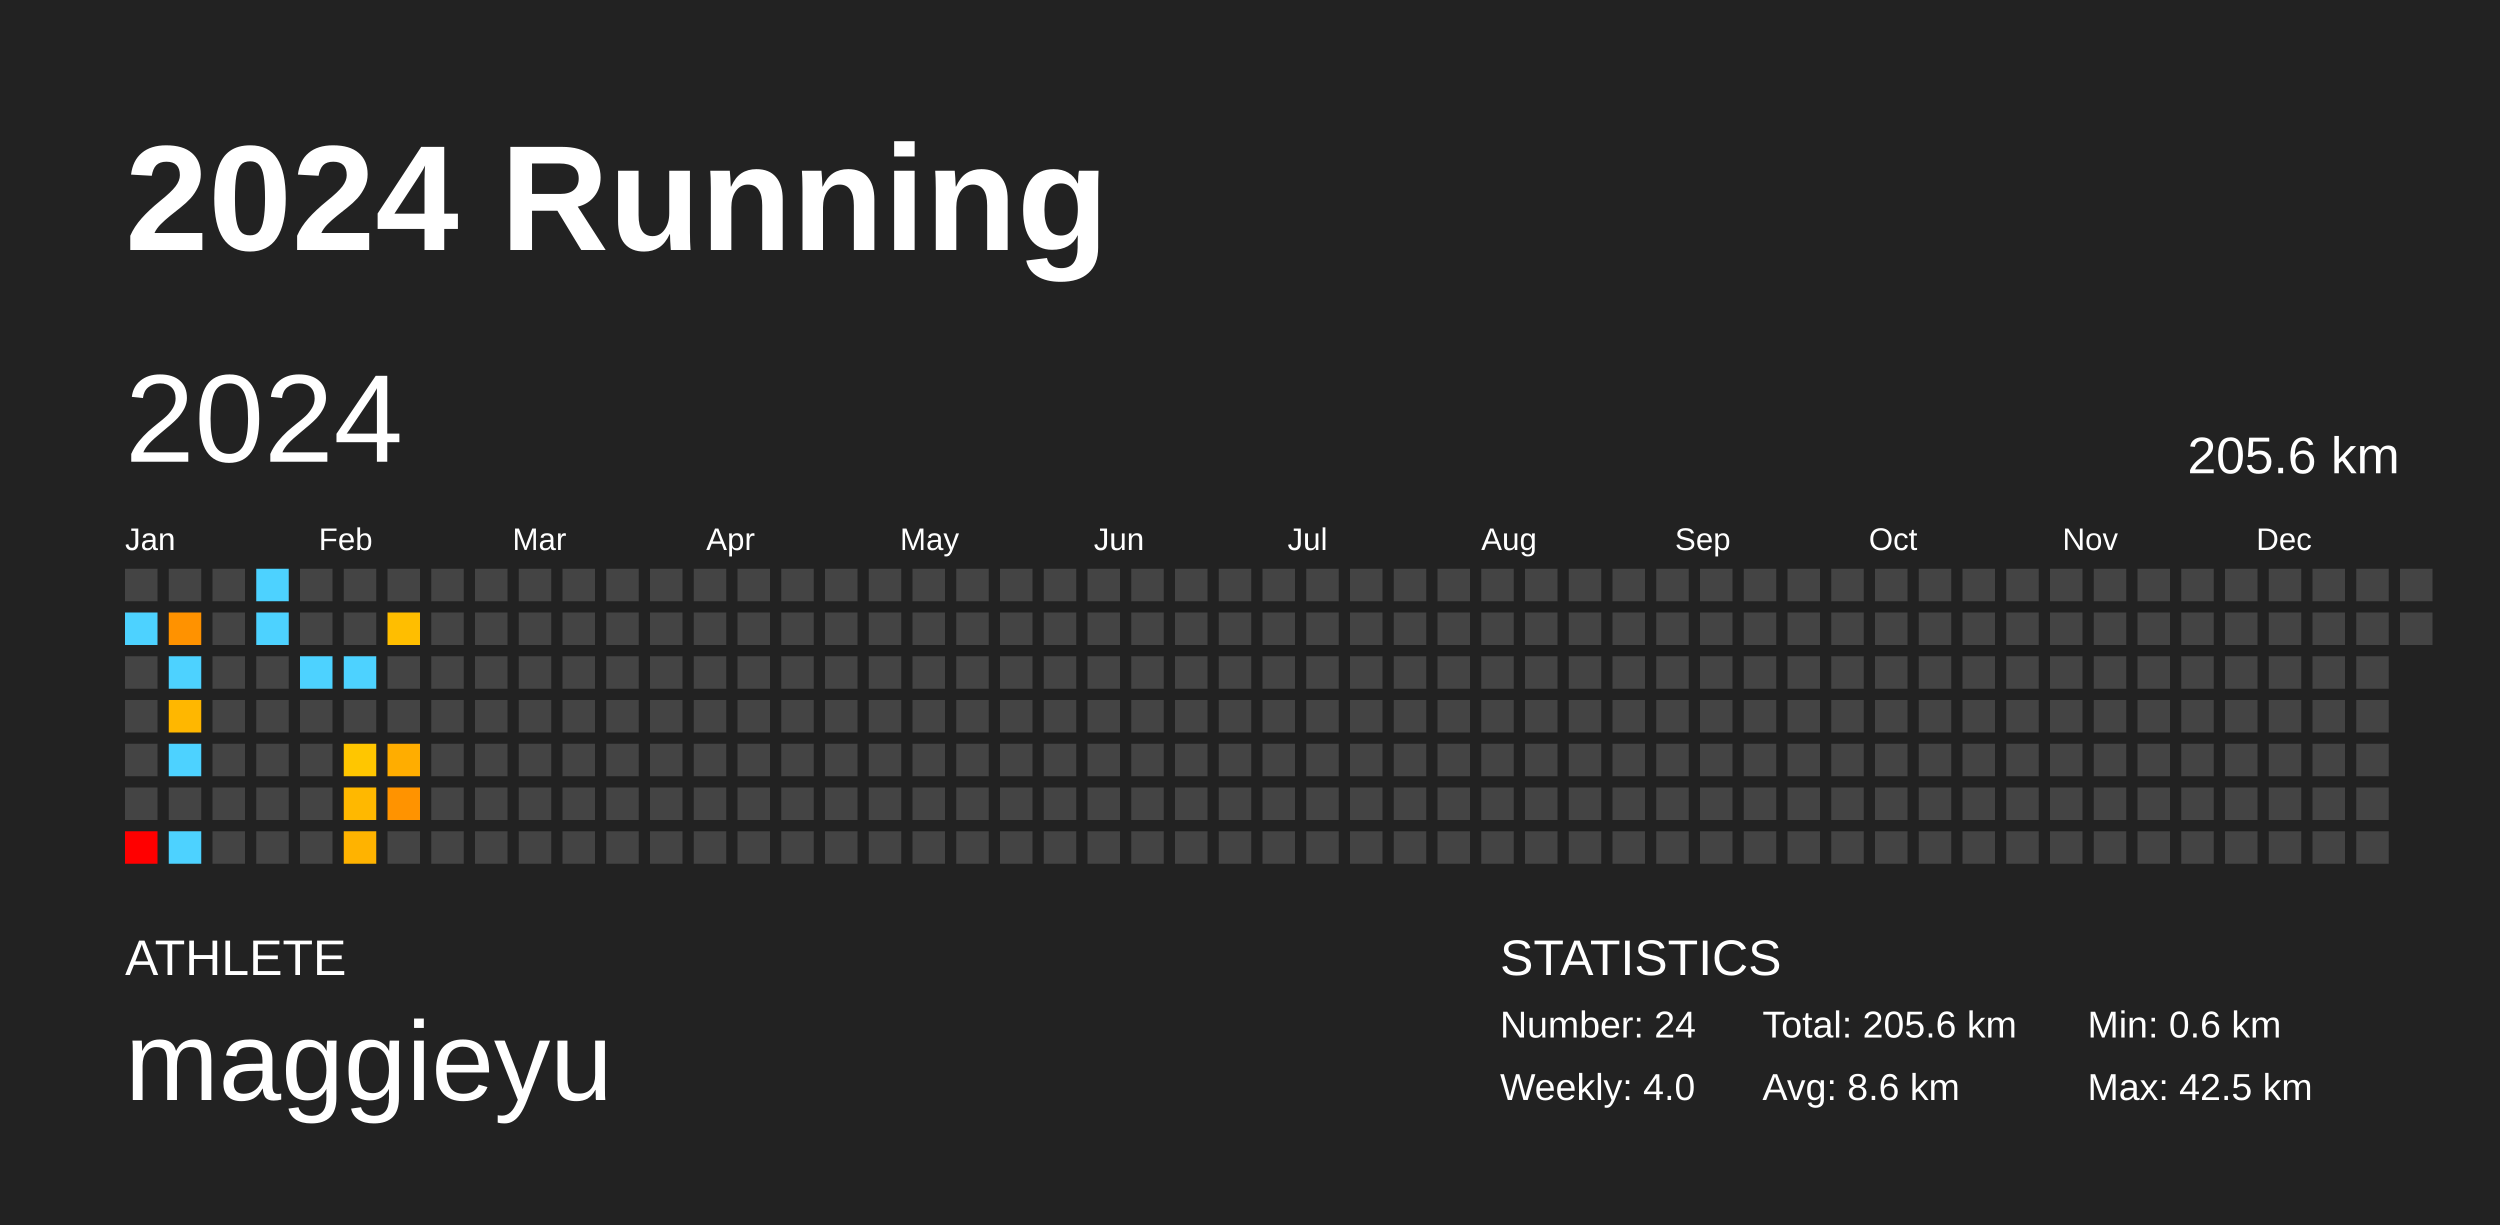
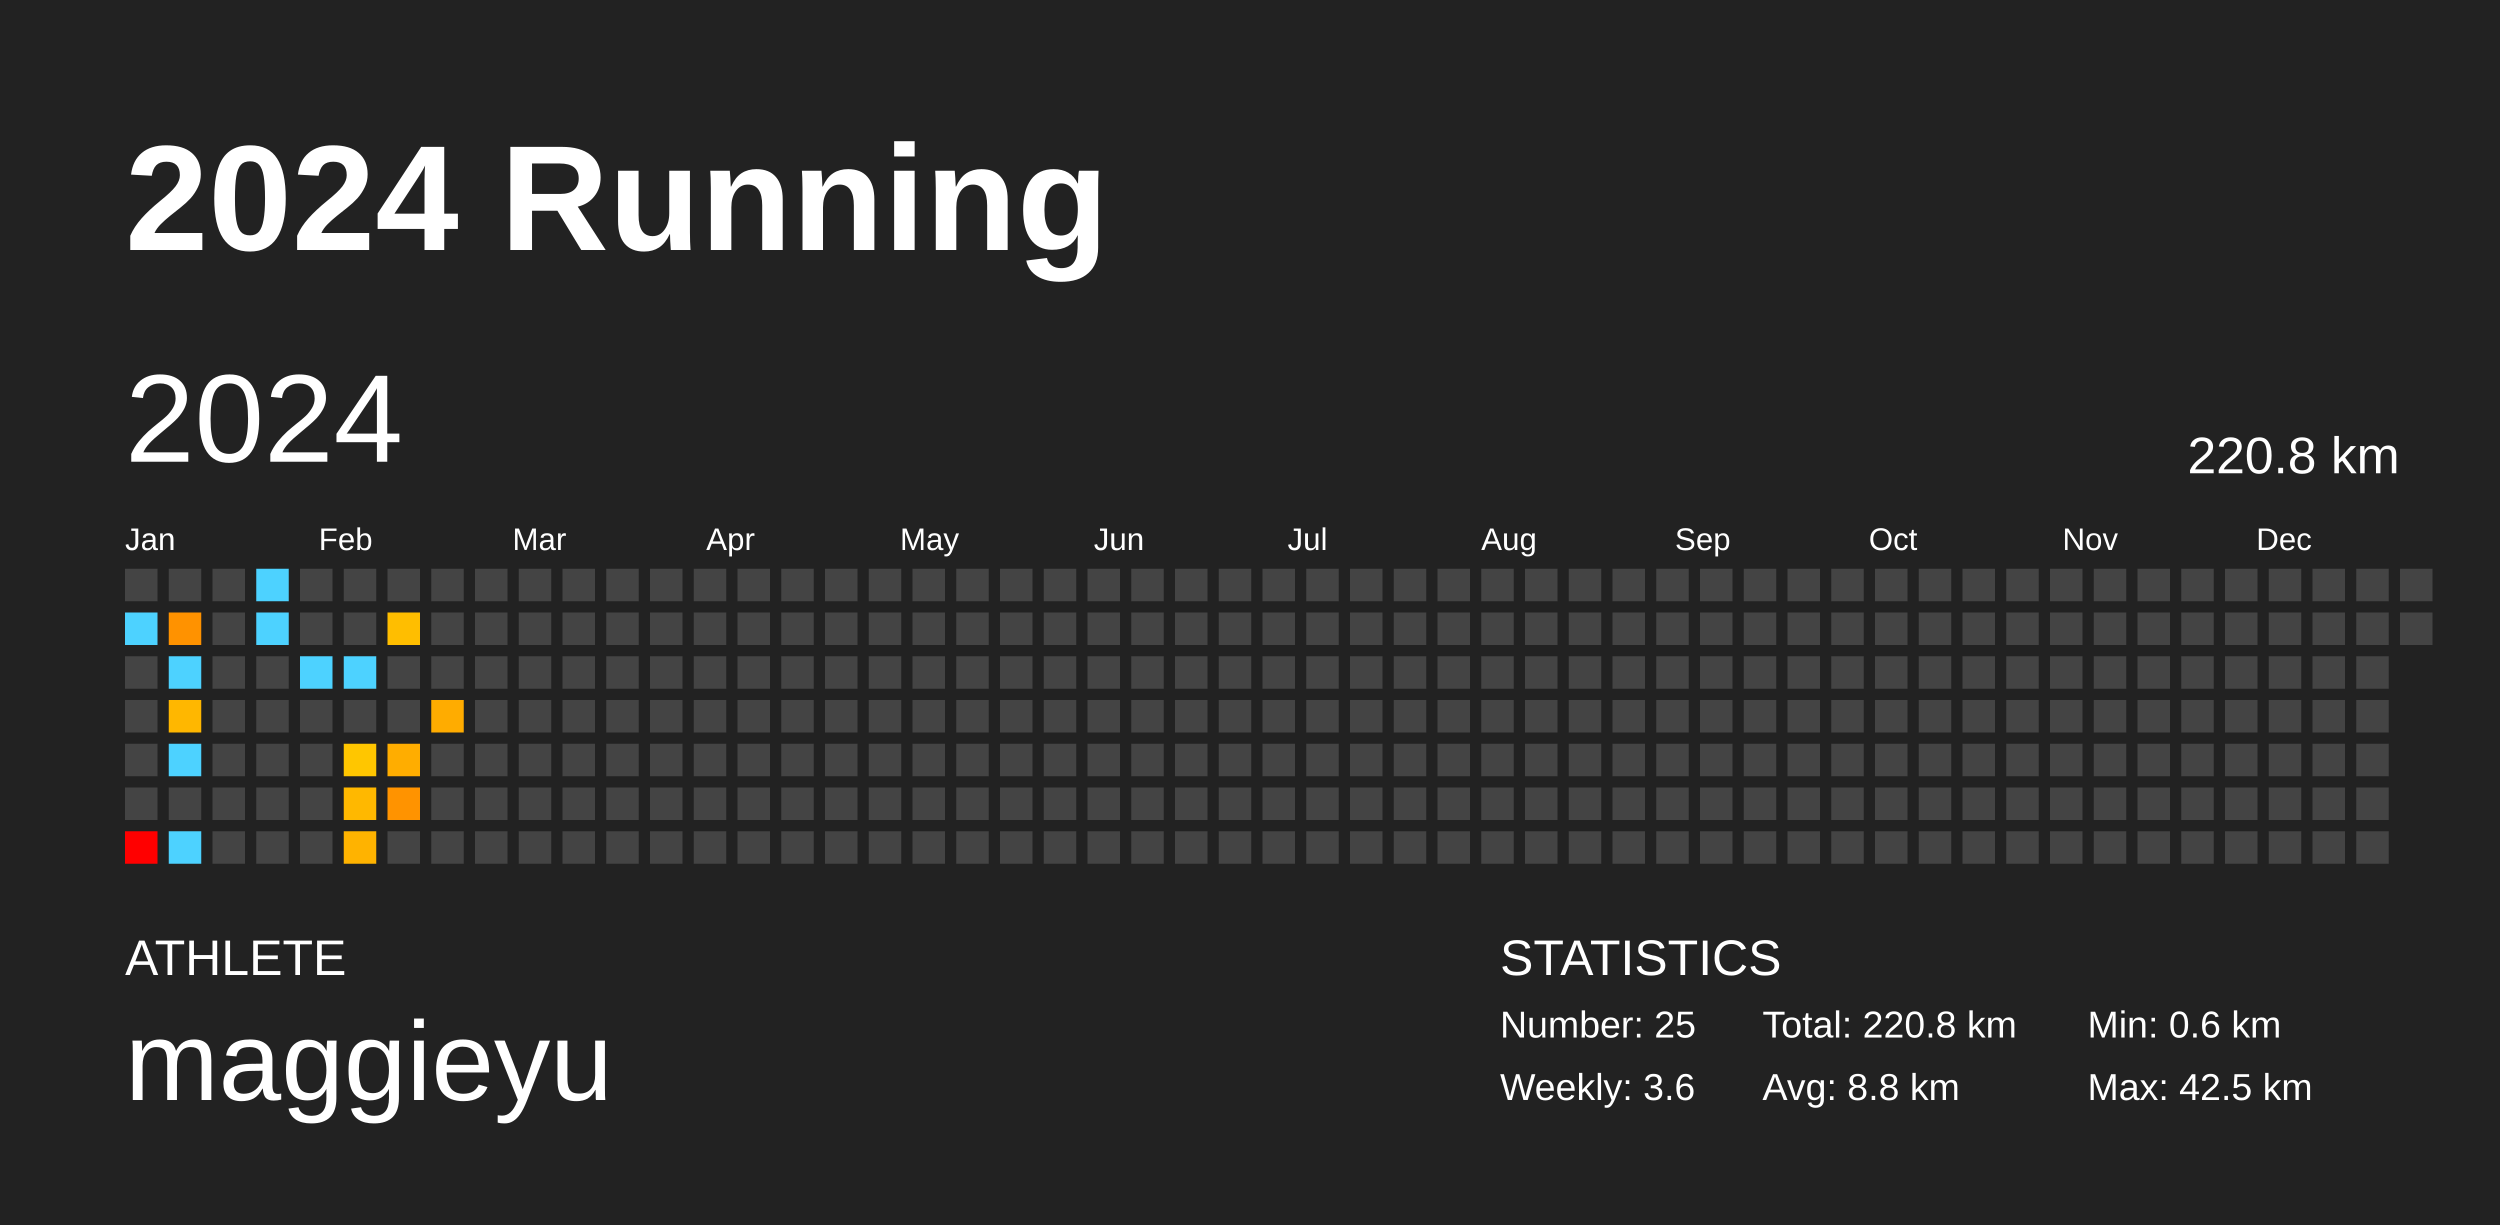
<svg xmlns="http://www.w3.org/2000/svg" baseProfile="full" height="98mm" version="1.1" viewBox="0,0,200,98" width="200mm">
  <defs />
  <rect fill="#222222" height="98" width="200" x="0" y="0" />
  <text fill="#FFFFFF" style="font-size:12px; font-family:Arial; font-weight:bold;" x="10" y="20">2024 Running</text>
  <text fill="#FFFFFF" style="font-size:4px; font-family:Arial" x="10" y="78">ATHLETE</text>
  <text fill="#FFFFFF" style="font-size:9px; font-family:Arial" x="10" y="88">maggieyu</text>
  <text fill="#FFFFFF" style="font-size:4px; font-family:Arial" x="120" y="78">STATISTICS</text>
-   <text fill="#FFFFFF" style="font-size:3px; font-family:Arial" x="120" y="83">Number: 24</text>
-   <text fill="#FFFFFF" style="font-size:3px; font-family:Arial" x="120" y="88">Weekly: 4.0</text>
-   <text fill="#FFFFFF" style="font-size:3px; font-family:Arial" x="141" y="83">Total: 205.6 km</text>
-   <text fill="#FFFFFF" style="font-size:3px; font-family:Arial" x="141" y="88">Avg: 8.6 km</text>
+   <text fill="#FFFFFF" style="font-size:3px; font-family:Arial" x="120" y="83">Number: 25</text>
+   <text fill="#FFFFFF" style="font-size:3px; font-family:Arial" x="120" y="88">Weekly: 3.6</text>
+   <text fill="#FFFFFF" style="font-size:3px; font-family:Arial" x="141" y="83">Total: 220.8 km</text>
+   <text fill="#FFFFFF" style="font-size:3px; font-family:Arial" x="141" y="88">Avg: 8.8 km</text>
  <text fill="#FFFFFF" style="font-size:3px; font-family:Arial" x="167" y="83">Min: 0.6 km</text>
  <text fill="#FFFFFF" style="font-size:3px; font-family:Arial" x="167" y="88">Max: 42.5 km</text>
  <text dominant-baseline="hanging" fill="#FFFFFF" style="font-size:10.0px; font-family:Arial;" x="10" y="30">2024</text>
-   <text dominant-baseline="hanging" fill="#FFFFFF" style="font-size:4.125px; font-family:Arial;" x="175" y="35">205.6 km</text>
+   <text dominant-baseline="hanging" fill="#FFFFFF" style="font-size:4.125px; font-family:Arial;" x="175" y="35">220.8 km</text>
  <text fill="#FFFFFF" style="font-size:2.5px; font-family:Arial" x="10.0" y="44">Jan</text>
  <text fill="#FFFFFF" style="font-size:2.5px; font-family:Arial" x="25.5" y="44">Feb</text>
  <text fill="#FFFFFF" style="font-size:2.5px; font-family:Arial" x="41.0" y="44">Mar</text>
  <text fill="#FFFFFF" style="font-size:2.5px; font-family:Arial" x="56.5" y="44">Apr</text>
  <text fill="#FFFFFF" style="font-size:2.5px; font-family:Arial" x="72.0" y="44">May</text>
  <text fill="#FFFFFF" style="font-size:2.5px; font-family:Arial" x="87.5" y="44">Jun</text>
  <text fill="#FFFFFF" style="font-size:2.5px; font-family:Arial" x="103.0" y="44">Jul</text>
  <text fill="#FFFFFF" style="font-size:2.5px; font-family:Arial" x="118.5" y="44">Aug</text>
  <text fill="#FFFFFF" style="font-size:2.5px; font-family:Arial" x="134.0" y="44">Sep</text>
  <text fill="#FFFFFF" style="font-size:2.5px; font-family:Arial" x="149.5" y="44">Oct</text>
  <text fill="#FFFFFF" style="font-size:2.5px; font-family:Arial" x="165.0" y="44">Nov</text>
  <text fill="#FFFFFF" style="font-size:2.5px; font-family:Arial" x="180.5" y="44">Dec</text>
  <rect fill="#444444" height="2.6" width="2.6" x="10.0" y="45.5" />
  <rect fill="#4dd2ff" height="2.6" width="2.6" x="10.0" y="49.0" />
  <rect fill="#444444" height="2.6" width="2.6" x="10.0" y="52.5" />
  <rect fill="#444444" height="2.6" width="2.6" x="10.0" y="56.0" />
  <rect fill="#444444" height="2.6" width="2.6" x="10.0" y="59.5" />
  <rect fill="#444444" height="2.6" width="2.6" x="10.0" y="63.0" />
  <rect fill="red" height="2.6" width="2.6" x="10.0" y="66.5" />
  <rect fill="#444444" height="2.6" width="2.6" x="13.5" y="45.5" />
  <rect fill="#ff9200" height="2.6" width="2.6" x="13.5" y="49.0" />
  <rect fill="#4dd2ff" height="2.6" width="2.6" x="13.5" y="52.5" />
  <rect fill="#ffb700" height="2.6" width="2.6" x="13.5" y="56.0" />
  <rect fill="#4dd2ff" height="2.6" width="2.6" x="13.5" y="59.5" />
  <rect fill="#444444" height="2.6" width="2.6" x="13.5" y="63.0" />
  <rect fill="#4dd2ff" height="2.6" width="2.6" x="13.5" y="66.5" />
  <rect fill="#444444" height="2.6" width="2.6" x="17.0" y="45.5" />
  <rect fill="#444444" height="2.6" width="2.6" x="17.0" y="49.0" />
  <rect fill="#444444" height="2.6" width="2.6" x="17.0" y="52.5" />
  <rect fill="#444444" height="2.6" width="2.6" x="17.0" y="56.0" />
  <rect fill="#444444" height="2.6" width="2.6" x="17.0" y="59.5" />
  <rect fill="#444444" height="2.6" width="2.6" x="17.0" y="63.0" />
  <rect fill="#444444" height="2.6" width="2.6" x="17.0" y="66.5" />
  <rect fill="#4dd2ff" height="2.6" width="2.6" x="20.5" y="45.5" />
  <rect fill="#4dd2ff" height="2.6" width="2.6" x="20.5" y="49.0" />
  <rect fill="#444444" height="2.6" width="2.6" x="20.5" y="52.5" />
  <rect fill="#444444" height="2.6" width="2.6" x="20.5" y="56.0" />
  <rect fill="#444444" height="2.6" width="2.6" x="20.5" y="59.5" />
  <rect fill="#444444" height="2.6" width="2.6" x="20.5" y="63.0" />
  <rect fill="#444444" height="2.6" width="2.6" x="20.5" y="66.5" />
  <rect fill="#444444" height="2.6" width="2.6" x="24.0" y="45.5" />
  <rect fill="#444444" height="2.6" width="2.6" x="24.0" y="49.0" />
  <rect fill="#4dd2ff" height="2.6" width="2.6" x="24.0" y="52.5" />
  <rect fill="#444444" height="2.6" width="2.6" x="24.0" y="56.0" />
  <rect fill="#444444" height="2.6" width="2.6" x="24.0" y="59.5" />
  <rect fill="#444444" height="2.6" width="2.6" x="24.0" y="63.0" />
  <rect fill="#444444" height="2.6" width="2.6" x="24.0" y="66.5" />
  <rect fill="#444444" height="2.6" width="2.6" x="27.5" y="45.5" />
  <rect fill="#444444" height="2.6" width="2.6" x="27.5" y="49.0" />
  <rect fill="#4dd2ff" height="2.6" width="2.6" x="27.5" y="52.5" />
  <rect fill="#444444" height="2.6" width="2.6" x="27.5" y="56.0" />
  <rect fill="#ffc600" height="2.6" width="2.6" x="27.5" y="59.5" />
  <rect fill="#ffb800" height="2.6" width="2.6" x="27.5" y="63.0" />
  <rect fill="#ffb300" height="2.6" width="2.6" x="27.5" y="66.5" />
  <rect fill="#444444" height="2.6" width="2.6" x="31.0" y="45.5" />
  <rect fill="#ffbe00" height="2.6" width="2.6" x="31.0" y="49.0" />
  <rect fill="#444444" height="2.6" width="2.6" x="31.0" y="52.5" />
  <rect fill="#444444" height="2.6" width="2.6" x="31.0" y="56.0" />
  <rect fill="#ffad00" height="2.6" width="2.6" x="31.0" y="59.5" />
  <rect fill="#ff9300" height="2.6" width="2.6" x="31.0" y="63.0" />
  <rect fill="#444444" height="2.6" width="2.6" x="31.0" y="66.5" />
  <rect fill="#444444" height="2.6" width="2.6" x="34.5" y="45.5" />
  <rect fill="#444444" height="2.6" width="2.6" x="34.5" y="49.0" />
  <rect fill="#444444" height="2.6" width="2.6" x="34.5" y="52.5" />
-   <rect fill="#444444" height="2.6" width="2.6" x="34.5" y="56.0" />
+   <rect fill="#ffac00" height="2.6" width="2.6" x="34.5" y="56.0" />
  <rect fill="#444444" height="2.6" width="2.6" x="34.5" y="59.5" />
  <rect fill="#444444" height="2.6" width="2.6" x="34.5" y="63.0" />
  <rect fill="#444444" height="2.6" width="2.6" x="34.5" y="66.5" />
  <rect fill="#444444" height="2.6" width="2.6" x="38.0" y="45.5" />
  <rect fill="#444444" height="2.6" width="2.6" x="38.0" y="49.0" />
  <rect fill="#444444" height="2.6" width="2.6" x="38.0" y="52.5" />
  <rect fill="#444444" height="2.6" width="2.6" x="38.0" y="56.0" />
  <rect fill="#444444" height="2.6" width="2.6" x="38.0" y="59.5" />
  <rect fill="#444444" height="2.6" width="2.6" x="38.0" y="63.0" />
  <rect fill="#444444" height="2.6" width="2.6" x="38.0" y="66.5" />
  <rect fill="#444444" height="2.6" width="2.6" x="41.5" y="45.5" />
  <rect fill="#444444" height="2.6" width="2.6" x="41.5" y="49.0" />
  <rect fill="#444444" height="2.6" width="2.6" x="41.5" y="52.5" />
  <rect fill="#444444" height="2.6" width="2.6" x="41.5" y="56.0" />
  <rect fill="#444444" height="2.6" width="2.6" x="41.5" y="59.5" />
  <rect fill="#444444" height="2.6" width="2.6" x="41.5" y="63.0" />
  <rect fill="#444444" height="2.6" width="2.6" x="41.5" y="66.5" />
  <rect fill="#444444" height="2.6" width="2.6" x="45.0" y="45.5" />
  <rect fill="#444444" height="2.6" width="2.6" x="45.0" y="49.0" />
  <rect fill="#444444" height="2.6" width="2.6" x="45.0" y="52.5" />
  <rect fill="#444444" height="2.6" width="2.6" x="45.0" y="56.0" />
  <rect fill="#444444" height="2.6" width="2.6" x="45.0" y="59.5" />
  <rect fill="#444444" height="2.6" width="2.6" x="45.0" y="63.0" />
  <rect fill="#444444" height="2.6" width="2.6" x="45.0" y="66.5" />
  <rect fill="#444444" height="2.6" width="2.6" x="48.5" y="45.5" />
  <rect fill="#444444" height="2.6" width="2.6" x="48.5" y="49.0" />
  <rect fill="#444444" height="2.6" width="2.6" x="48.5" y="52.5" />
  <rect fill="#444444" height="2.6" width="2.6" x="48.5" y="56.0" />
  <rect fill="#444444" height="2.6" width="2.6" x="48.5" y="59.5" />
  <rect fill="#444444" height="2.6" width="2.6" x="48.5" y="63.0" />
  <rect fill="#444444" height="2.6" width="2.6" x="48.5" y="66.5" />
  <rect fill="#444444" height="2.6" width="2.6" x="52.0" y="45.5" />
  <rect fill="#444444" height="2.6" width="2.6" x="52.0" y="49.0" />
  <rect fill="#444444" height="2.6" width="2.6" x="52.0" y="52.5" />
  <rect fill="#444444" height="2.6" width="2.6" x="52.0" y="56.0" />
  <rect fill="#444444" height="2.6" width="2.6" x="52.0" y="59.5" />
  <rect fill="#444444" height="2.6" width="2.6" x="52.0" y="63.0" />
  <rect fill="#444444" height="2.6" width="2.6" x="52.0" y="66.5" />
  <rect fill="#444444" height="2.6" width="2.6" x="55.5" y="45.5" />
  <rect fill="#444444" height="2.6" width="2.6" x="55.5" y="49.0" />
  <rect fill="#444444" height="2.6" width="2.6" x="55.5" y="52.5" />
  <rect fill="#444444" height="2.6" width="2.6" x="55.5" y="56.0" />
  <rect fill="#444444" height="2.6" width="2.6" x="55.5" y="59.5" />
  <rect fill="#444444" height="2.6" width="2.6" x="55.5" y="63.0" />
  <rect fill="#444444" height="2.6" width="2.6" x="55.5" y="66.5" />
  <rect fill="#444444" height="2.6" width="2.6" x="59.0" y="45.5" />
  <rect fill="#444444" height="2.6" width="2.6" x="59.0" y="49.0" />
  <rect fill="#444444" height="2.6" width="2.6" x="59.0" y="52.5" />
  <rect fill="#444444" height="2.6" width="2.6" x="59.0" y="56.0" />
  <rect fill="#444444" height="2.6" width="2.6" x="59.0" y="59.5" />
  <rect fill="#444444" height="2.6" width="2.6" x="59.0" y="63.0" />
  <rect fill="#444444" height="2.6" width="2.6" x="59.0" y="66.5" />
  <rect fill="#444444" height="2.6" width="2.6" x="62.5" y="45.5" />
  <rect fill="#444444" height="2.6" width="2.6" x="62.5" y="49.0" />
  <rect fill="#444444" height="2.6" width="2.6" x="62.5" y="52.5" />
  <rect fill="#444444" height="2.6" width="2.6" x="62.5" y="56.0" />
  <rect fill="#444444" height="2.6" width="2.6" x="62.5" y="59.5" />
  <rect fill="#444444" height="2.6" width="2.6" x="62.5" y="63.0" />
  <rect fill="#444444" height="2.6" width="2.6" x="62.5" y="66.5" />
  <rect fill="#444444" height="2.6" width="2.6" x="66.0" y="45.5" />
  <rect fill="#444444" height="2.6" width="2.6" x="66.0" y="49.0" />
  <rect fill="#444444" height="2.6" width="2.6" x="66.0" y="52.5" />
  <rect fill="#444444" height="2.6" width="2.6" x="66.0" y="56.0" />
  <rect fill="#444444" height="2.6" width="2.6" x="66.0" y="59.5" />
  <rect fill="#444444" height="2.6" width="2.6" x="66.0" y="63.0" />
  <rect fill="#444444" height="2.6" width="2.6" x="66.0" y="66.5" />
  <rect fill="#444444" height="2.6" width="2.6" x="69.5" y="45.5" />
  <rect fill="#444444" height="2.6" width="2.6" x="69.5" y="49.0" />
  <rect fill="#444444" height="2.6" width="2.6" x="69.5" y="52.5" />
  <rect fill="#444444" height="2.6" width="2.6" x="69.5" y="56.0" />
  <rect fill="#444444" height="2.6" width="2.6" x="69.5" y="59.5" />
  <rect fill="#444444" height="2.6" width="2.6" x="69.5" y="63.0" />
  <rect fill="#444444" height="2.6" width="2.6" x="69.5" y="66.5" />
  <rect fill="#444444" height="2.6" width="2.6" x="73.0" y="45.5" />
  <rect fill="#444444" height="2.6" width="2.6" x="73.0" y="49.0" />
  <rect fill="#444444" height="2.6" width="2.6" x="73.0" y="52.5" />
  <rect fill="#444444" height="2.6" width="2.6" x="73.0" y="56.0" />
  <rect fill="#444444" height="2.6" width="2.6" x="73.0" y="59.5" />
  <rect fill="#444444" height="2.6" width="2.6" x="73.0" y="63.0" />
  <rect fill="#444444" height="2.6" width="2.6" x="73.0" y="66.5" />
  <rect fill="#444444" height="2.6" width="2.6" x="76.5" y="45.5" />
  <rect fill="#444444" height="2.6" width="2.6" x="76.5" y="49.0" />
  <rect fill="#444444" height="2.6" width="2.6" x="76.5" y="52.5" />
  <rect fill="#444444" height="2.6" width="2.6" x="76.5" y="56.0" />
  <rect fill="#444444" height="2.6" width="2.6" x="76.5" y="59.5" />
  <rect fill="#444444" height="2.6" width="2.6" x="76.5" y="63.0" />
  <rect fill="#444444" height="2.6" width="2.6" x="76.5" y="66.5" />
  <rect fill="#444444" height="2.6" width="2.6" x="80.0" y="45.5" />
  <rect fill="#444444" height="2.6" width="2.6" x="80.0" y="49.0" />
  <rect fill="#444444" height="2.6" width="2.6" x="80.0" y="52.5" />
  <rect fill="#444444" height="2.6" width="2.6" x="80.0" y="56.0" />
  <rect fill="#444444" height="2.6" width="2.6" x="80.0" y="59.5" />
  <rect fill="#444444" height="2.6" width="2.6" x="80.0" y="63.0" />
  <rect fill="#444444" height="2.6" width="2.6" x="80.0" y="66.5" />
  <rect fill="#444444" height="2.6" width="2.6" x="83.5" y="45.5" />
  <rect fill="#444444" height="2.6" width="2.6" x="83.5" y="49.0" />
  <rect fill="#444444" height="2.6" width="2.6" x="83.5" y="52.5" />
  <rect fill="#444444" height="2.6" width="2.6" x="83.5" y="56.0" />
  <rect fill="#444444" height="2.6" width="2.6" x="83.5" y="59.5" />
  <rect fill="#444444" height="2.6" width="2.6" x="83.5" y="63.0" />
  <rect fill="#444444" height="2.6" width="2.6" x="83.5" y="66.5" />
  <rect fill="#444444" height="2.6" width="2.6" x="87.0" y="45.5" />
  <rect fill="#444444" height="2.6" width="2.6" x="87.0" y="49.0" />
  <rect fill="#444444" height="2.6" width="2.6" x="87.0" y="52.5" />
  <rect fill="#444444" height="2.6" width="2.6" x="87.0" y="56.0" />
  <rect fill="#444444" height="2.6" width="2.6" x="87.0" y="59.5" />
  <rect fill="#444444" height="2.6" width="2.6" x="87.0" y="63.0" />
  <rect fill="#444444" height="2.6" width="2.6" x="87.0" y="66.5" />
  <rect fill="#444444" height="2.6" width="2.6" x="90.5" y="45.5" />
  <rect fill="#444444" height="2.6" width="2.6" x="90.5" y="49.0" />
  <rect fill="#444444" height="2.6" width="2.6" x="90.5" y="52.5" />
  <rect fill="#444444" height="2.6" width="2.6" x="90.5" y="56.0" />
  <rect fill="#444444" height="2.6" width="2.6" x="90.5" y="59.5" />
  <rect fill="#444444" height="2.6" width="2.6" x="90.5" y="63.0" />
  <rect fill="#444444" height="2.6" width="2.6" x="90.5" y="66.5" />
  <rect fill="#444444" height="2.6" width="2.6" x="94.0" y="45.5" />
  <rect fill="#444444" height="2.6" width="2.6" x="94.0" y="49.0" />
  <rect fill="#444444" height="2.6" width="2.6" x="94.0" y="52.5" />
  <rect fill="#444444" height="2.6" width="2.6" x="94.0" y="56.0" />
  <rect fill="#444444" height="2.6" width="2.6" x="94.0" y="59.5" />
  <rect fill="#444444" height="2.6" width="2.6" x="94.0" y="63.0" />
  <rect fill="#444444" height="2.6" width="2.6" x="94.0" y="66.5" />
  <rect fill="#444444" height="2.6" width="2.6" x="97.5" y="45.5" />
  <rect fill="#444444" height="2.6" width="2.6" x="97.5" y="49.0" />
  <rect fill="#444444" height="2.6" width="2.6" x="97.5" y="52.5" />
  <rect fill="#444444" height="2.6" width="2.6" x="97.5" y="56.0" />
  <rect fill="#444444" height="2.6" width="2.6" x="97.5" y="59.5" />
  <rect fill="#444444" height="2.6" width="2.6" x="97.5" y="63.0" />
  <rect fill="#444444" height="2.6" width="2.6" x="97.5" y="66.5" />
  <rect fill="#444444" height="2.6" width="2.6" x="101.0" y="45.5" />
  <rect fill="#444444" height="2.6" width="2.6" x="101.0" y="49.0" />
  <rect fill="#444444" height="2.6" width="2.6" x="101.0" y="52.5" />
  <rect fill="#444444" height="2.6" width="2.6" x="101.0" y="56.0" />
  <rect fill="#444444" height="2.6" width="2.6" x="101.0" y="59.5" />
  <rect fill="#444444" height="2.6" width="2.6" x="101.0" y="63.0" />
  <rect fill="#444444" height="2.6" width="2.6" x="101.0" y="66.5" />
  <rect fill="#444444" height="2.6" width="2.6" x="104.5" y="45.5" />
  <rect fill="#444444" height="2.6" width="2.6" x="104.5" y="49.0" />
  <rect fill="#444444" height="2.6" width="2.6" x="104.5" y="52.5" />
  <rect fill="#444444" height="2.6" width="2.6" x="104.5" y="56.0" />
  <rect fill="#444444" height="2.6" width="2.6" x="104.5" y="59.5" />
  <rect fill="#444444" height="2.6" width="2.6" x="104.5" y="63.0" />
  <rect fill="#444444" height="2.6" width="2.6" x="104.5" y="66.5" />
  <rect fill="#444444" height="2.6" width="2.6" x="108.0" y="45.5" />
  <rect fill="#444444" height="2.6" width="2.6" x="108.0" y="49.0" />
  <rect fill="#444444" height="2.6" width="2.6" x="108.0" y="52.5" />
  <rect fill="#444444" height="2.6" width="2.6" x="108.0" y="56.0" />
  <rect fill="#444444" height="2.6" width="2.6" x="108.0" y="59.5" />
  <rect fill="#444444" height="2.6" width="2.6" x="108.0" y="63.0" />
  <rect fill="#444444" height="2.6" width="2.6" x="108.0" y="66.5" />
  <rect fill="#444444" height="2.6" width="2.6" x="111.5" y="45.5" />
  <rect fill="#444444" height="2.6" width="2.6" x="111.5" y="49.0" />
  <rect fill="#444444" height="2.6" width="2.6" x="111.5" y="52.5" />
  <rect fill="#444444" height="2.6" width="2.6" x="111.5" y="56.0" />
  <rect fill="#444444" height="2.6" width="2.6" x="111.5" y="59.5" />
  <rect fill="#444444" height="2.6" width="2.6" x="111.5" y="63.0" />
  <rect fill="#444444" height="2.6" width="2.6" x="111.5" y="66.5" />
  <rect fill="#444444" height="2.6" width="2.6" x="115.0" y="45.5" />
  <rect fill="#444444" height="2.6" width="2.6" x="115.0" y="49.0" />
  <rect fill="#444444" height="2.6" width="2.6" x="115.0" y="52.5" />
  <rect fill="#444444" height="2.6" width="2.6" x="115.0" y="56.0" />
  <rect fill="#444444" height="2.6" width="2.6" x="115.0" y="59.5" />
  <rect fill="#444444" height="2.6" width="2.6" x="115.0" y="63.0" />
  <rect fill="#444444" height="2.6" width="2.6" x="115.0" y="66.5" />
  <rect fill="#444444" height="2.6" width="2.6" x="118.5" y="45.5" />
  <rect fill="#444444" height="2.6" width="2.6" x="118.5" y="49.0" />
  <rect fill="#444444" height="2.6" width="2.6" x="118.5" y="52.5" />
  <rect fill="#444444" height="2.6" width="2.6" x="118.5" y="56.0" />
  <rect fill="#444444" height="2.6" width="2.6" x="118.5" y="59.5" />
  <rect fill="#444444" height="2.6" width="2.6" x="118.5" y="63.0" />
  <rect fill="#444444" height="2.6" width="2.6" x="118.5" y="66.5" />
  <rect fill="#444444" height="2.6" width="2.6" x="122.0" y="45.5" />
  <rect fill="#444444" height="2.6" width="2.6" x="122.0" y="49.0" />
  <rect fill="#444444" height="2.6" width="2.6" x="122.0" y="52.5" />
  <rect fill="#444444" height="2.6" width="2.6" x="122.0" y="56.0" />
  <rect fill="#444444" height="2.6" width="2.6" x="122.0" y="59.5" />
  <rect fill="#444444" height="2.6" width="2.6" x="122.0" y="63.0" />
  <rect fill="#444444" height="2.6" width="2.6" x="122.0" y="66.5" />
  <rect fill="#444444" height="2.6" width="2.6" x="125.5" y="45.5" />
  <rect fill="#444444" height="2.6" width="2.6" x="125.5" y="49.0" />
  <rect fill="#444444" height="2.6" width="2.6" x="125.5" y="52.5" />
  <rect fill="#444444" height="2.6" width="2.6" x="125.5" y="56.0" />
  <rect fill="#444444" height="2.6" width="2.6" x="125.5" y="59.5" />
  <rect fill="#444444" height="2.6" width="2.6" x="125.5" y="63.0" />
  <rect fill="#444444" height="2.6" width="2.6" x="125.5" y="66.5" />
  <rect fill="#444444" height="2.6" width="2.6" x="129.0" y="45.5" />
  <rect fill="#444444" height="2.6" width="2.6" x="129.0" y="49.0" />
  <rect fill="#444444" height="2.6" width="2.6" x="129.0" y="52.5" />
  <rect fill="#444444" height="2.6" width="2.6" x="129.0" y="56.0" />
  <rect fill="#444444" height="2.6" width="2.6" x="129.0" y="59.5" />
  <rect fill="#444444" height="2.6" width="2.6" x="129.0" y="63.0" />
  <rect fill="#444444" height="2.6" width="2.6" x="129.0" y="66.5" />
  <rect fill="#444444" height="2.6" width="2.6" x="132.5" y="45.5" />
  <rect fill="#444444" height="2.6" width="2.6" x="132.5" y="49.0" />
  <rect fill="#444444" height="2.6" width="2.6" x="132.5" y="52.5" />
  <rect fill="#444444" height="2.6" width="2.6" x="132.5" y="56.0" />
  <rect fill="#444444" height="2.6" width="2.6" x="132.5" y="59.5" />
  <rect fill="#444444" height="2.6" width="2.6" x="132.5" y="63.0" />
  <rect fill="#444444" height="2.6" width="2.6" x="132.5" y="66.5" />
  <rect fill="#444444" height="2.6" width="2.6" x="136.0" y="45.5" />
  <rect fill="#444444" height="2.6" width="2.6" x="136.0" y="49.0" />
  <rect fill="#444444" height="2.6" width="2.6" x="136.0" y="52.5" />
  <rect fill="#444444" height="2.6" width="2.6" x="136.0" y="56.0" />
  <rect fill="#444444" height="2.6" width="2.6" x="136.0" y="59.5" />
  <rect fill="#444444" height="2.6" width="2.6" x="136.0" y="63.0" />
  <rect fill="#444444" height="2.6" width="2.6" x="136.0" y="66.5" />
  <rect fill="#444444" height="2.6" width="2.6" x="139.5" y="45.5" />
  <rect fill="#444444" height="2.6" width="2.6" x="139.5" y="49.0" />
  <rect fill="#444444" height="2.6" width="2.6" x="139.5" y="52.5" />
  <rect fill="#444444" height="2.6" width="2.6" x="139.5" y="56.0" />
  <rect fill="#444444" height="2.6" width="2.6" x="139.5" y="59.5" />
  <rect fill="#444444" height="2.6" width="2.6" x="139.5" y="63.0" />
  <rect fill="#444444" height="2.6" width="2.6" x="139.5" y="66.5" />
  <rect fill="#444444" height="2.6" width="2.6" x="143.0" y="45.5" />
  <rect fill="#444444" height="2.6" width="2.6" x="143.0" y="49.0" />
  <rect fill="#444444" height="2.6" width="2.6" x="143.0" y="52.5" />
  <rect fill="#444444" height="2.6" width="2.6" x="143.0" y="56.0" />
  <rect fill="#444444" height="2.6" width="2.6" x="143.0" y="59.5" />
  <rect fill="#444444" height="2.6" width="2.6" x="143.0" y="63.0" />
  <rect fill="#444444" height="2.6" width="2.6" x="143.0" y="66.5" />
  <rect fill="#444444" height="2.6" width="2.6" x="146.5" y="45.5" />
  <rect fill="#444444" height="2.6" width="2.6" x="146.5" y="49.0" />
  <rect fill="#444444" height="2.6" width="2.6" x="146.5" y="52.5" />
  <rect fill="#444444" height="2.6" width="2.6" x="146.5" y="56.0" />
  <rect fill="#444444" height="2.6" width="2.6" x="146.5" y="59.5" />
  <rect fill="#444444" height="2.6" width="2.6" x="146.5" y="63.0" />
  <rect fill="#444444" height="2.6" width="2.6" x="146.5" y="66.5" />
  <rect fill="#444444" height="2.6" width="2.6" x="150.0" y="45.5" />
  <rect fill="#444444" height="2.6" width="2.6" x="150.0" y="49.0" />
  <rect fill="#444444" height="2.6" width="2.6" x="150.0" y="52.5" />
  <rect fill="#444444" height="2.6" width="2.6" x="150.0" y="56.0" />
  <rect fill="#444444" height="2.6" width="2.6" x="150.0" y="59.5" />
  <rect fill="#444444" height="2.6" width="2.6" x="150.0" y="63.0" />
  <rect fill="#444444" height="2.6" width="2.6" x="150.0" y="66.5" />
  <rect fill="#444444" height="2.6" width="2.6" x="153.5" y="45.5" />
  <rect fill="#444444" height="2.6" width="2.6" x="153.5" y="49.0" />
  <rect fill="#444444" height="2.6" width="2.6" x="153.5" y="52.5" />
  <rect fill="#444444" height="2.6" width="2.6" x="153.5" y="56.0" />
  <rect fill="#444444" height="2.6" width="2.6" x="153.5" y="59.5" />
  <rect fill="#444444" height="2.6" width="2.6" x="153.5" y="63.0" />
  <rect fill="#444444" height="2.6" width="2.6" x="153.5" y="66.5" />
  <rect fill="#444444" height="2.6" width="2.6" x="157.0" y="45.5" />
  <rect fill="#444444" height="2.6" width="2.6" x="157.0" y="49.0" />
  <rect fill="#444444" height="2.6" width="2.6" x="157.0" y="52.5" />
  <rect fill="#444444" height="2.6" width="2.6" x="157.0" y="56.0" />
  <rect fill="#444444" height="2.6" width="2.6" x="157.0" y="59.5" />
  <rect fill="#444444" height="2.6" width="2.6" x="157.0" y="63.0" />
  <rect fill="#444444" height="2.6" width="2.6" x="157.0" y="66.5" />
  <rect fill="#444444" height="2.6" width="2.6" x="160.5" y="45.5" />
  <rect fill="#444444" height="2.6" width="2.6" x="160.5" y="49.0" />
  <rect fill="#444444" height="2.6" width="2.6" x="160.5" y="52.5" />
  <rect fill="#444444" height="2.6" width="2.6" x="160.5" y="56.0" />
  <rect fill="#444444" height="2.6" width="2.6" x="160.5" y="59.5" />
  <rect fill="#444444" height="2.6" width="2.6" x="160.5" y="63.0" />
  <rect fill="#444444" height="2.6" width="2.6" x="160.5" y="66.5" />
  <rect fill="#444444" height="2.6" width="2.6" x="164.0" y="45.5" />
  <rect fill="#444444" height="2.6" width="2.6" x="164.0" y="49.0" />
  <rect fill="#444444" height="2.6" width="2.6" x="164.0" y="52.5" />
  <rect fill="#444444" height="2.6" width="2.6" x="164.0" y="56.0" />
  <rect fill="#444444" height="2.6" width="2.6" x="164.0" y="59.5" />
  <rect fill="#444444" height="2.6" width="2.6" x="164.0" y="63.0" />
  <rect fill="#444444" height="2.6" width="2.6" x="164.0" y="66.5" />
  <rect fill="#444444" height="2.6" width="2.6" x="167.5" y="45.5" />
  <rect fill="#444444" height="2.6" width="2.6" x="167.5" y="49.0" />
  <rect fill="#444444" height="2.6" width="2.6" x="167.5" y="52.5" />
  <rect fill="#444444" height="2.6" width="2.6" x="167.5" y="56.0" />
  <rect fill="#444444" height="2.6" width="2.6" x="167.5" y="59.5" />
  <rect fill="#444444" height="2.6" width="2.6" x="167.5" y="63.0" />
  <rect fill="#444444" height="2.6" width="2.6" x="167.5" y="66.5" />
  <rect fill="#444444" height="2.6" width="2.6" x="171.0" y="45.5" />
  <rect fill="#444444" height="2.6" width="2.6" x="171.0" y="49.0" />
  <rect fill="#444444" height="2.6" width="2.6" x="171.0" y="52.5" />
  <rect fill="#444444" height="2.6" width="2.6" x="171.0" y="56.0" />
  <rect fill="#444444" height="2.6" width="2.6" x="171.0" y="59.5" />
  <rect fill="#444444" height="2.6" width="2.6" x="171.0" y="63.0" />
  <rect fill="#444444" height="2.6" width="2.6" x="171.0" y="66.5" />
  <rect fill="#444444" height="2.6" width="2.6" x="174.5" y="45.5" />
  <rect fill="#444444" height="2.6" width="2.6" x="174.5" y="49.0" />
  <rect fill="#444444" height="2.6" width="2.6" x="174.5" y="52.5" />
  <rect fill="#444444" height="2.6" width="2.6" x="174.5" y="56.0" />
  <rect fill="#444444" height="2.6" width="2.6" x="174.5" y="59.5" />
  <rect fill="#444444" height="2.6" width="2.6" x="174.5" y="63.0" />
  <rect fill="#444444" height="2.6" width="2.6" x="174.5" y="66.5" />
  <rect fill="#444444" height="2.6" width="2.6" x="178.0" y="45.5" />
  <rect fill="#444444" height="2.6" width="2.6" x="178.0" y="49.0" />
  <rect fill="#444444" height="2.6" width="2.6" x="178.0" y="52.5" />
  <rect fill="#444444" height="2.6" width="2.6" x="178.0" y="56.0" />
  <rect fill="#444444" height="2.6" width="2.6" x="178.0" y="59.5" />
  <rect fill="#444444" height="2.6" width="2.6" x="178.0" y="63.0" />
  <rect fill="#444444" height="2.6" width="2.6" x="178.0" y="66.5" />
  <rect fill="#444444" height="2.6" width="2.6" x="181.5" y="45.5" />
  <rect fill="#444444" height="2.6" width="2.6" x="181.5" y="49.0" />
  <rect fill="#444444" height="2.6" width="2.6" x="181.5" y="52.5" />
  <rect fill="#444444" height="2.6" width="2.6" x="181.5" y="56.0" />
  <rect fill="#444444" height="2.6" width="2.6" x="181.5" y="59.5" />
  <rect fill="#444444" height="2.6" width="2.6" x="181.5" y="63.0" />
  <rect fill="#444444" height="2.6" width="2.6" x="181.5" y="66.5" />
  <rect fill="#444444" height="2.6" width="2.6" x="185.0" y="45.5" />
  <rect fill="#444444" height="2.6" width="2.6" x="185.0" y="49.0" />
  <rect fill="#444444" height="2.6" width="2.6" x="185.0" y="52.5" />
  <rect fill="#444444" height="2.6" width="2.6" x="185.0" y="56.0" />
  <rect fill="#444444" height="2.6" width="2.6" x="185.0" y="59.5" />
  <rect fill="#444444" height="2.6" width="2.6" x="185.0" y="63.0" />
  <rect fill="#444444" height="2.6" width="2.6" x="185.0" y="66.5" />
  <rect fill="#444444" height="2.6" width="2.6" x="188.5" y="45.5" />
  <rect fill="#444444" height="2.6" width="2.6" x="188.5" y="49.0" />
  <rect fill="#444444" height="2.6" width="2.6" x="188.5" y="52.5" />
  <rect fill="#444444" height="2.6" width="2.6" x="188.5" y="56.0" />
  <rect fill="#444444" height="2.6" width="2.6" x="188.5" y="59.5" />
  <rect fill="#444444" height="2.6" width="2.6" x="188.5" y="63.0" />
  <rect fill="#444444" height="2.6" width="2.6" x="188.5" y="66.5" />
  <rect fill="#444444" height="2.6" width="2.6" x="192.0" y="45.5" />
  <rect fill="#444444" height="2.6" width="2.6" x="192.0" y="49.0" />
</svg>
